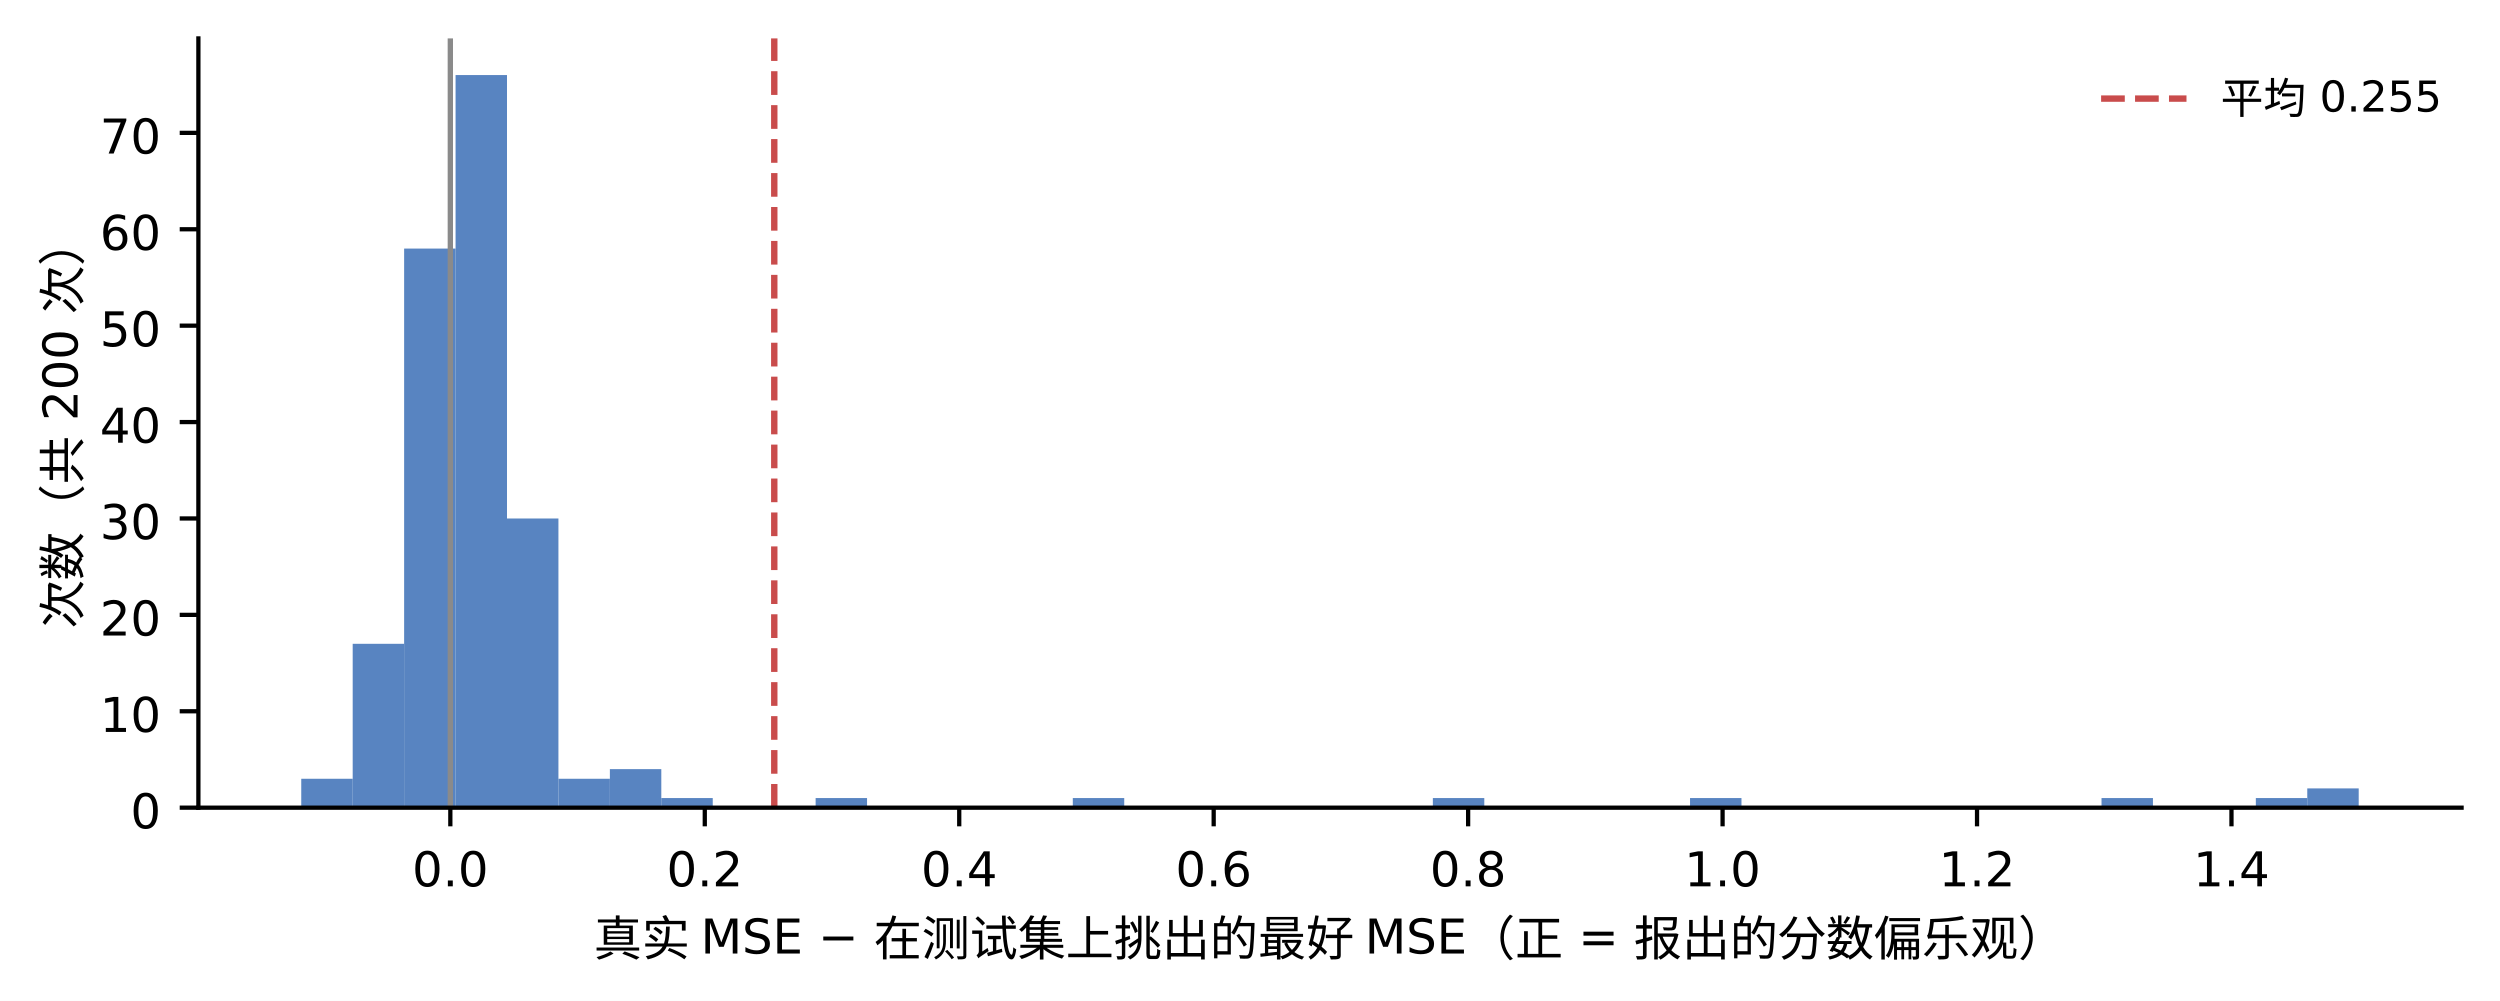
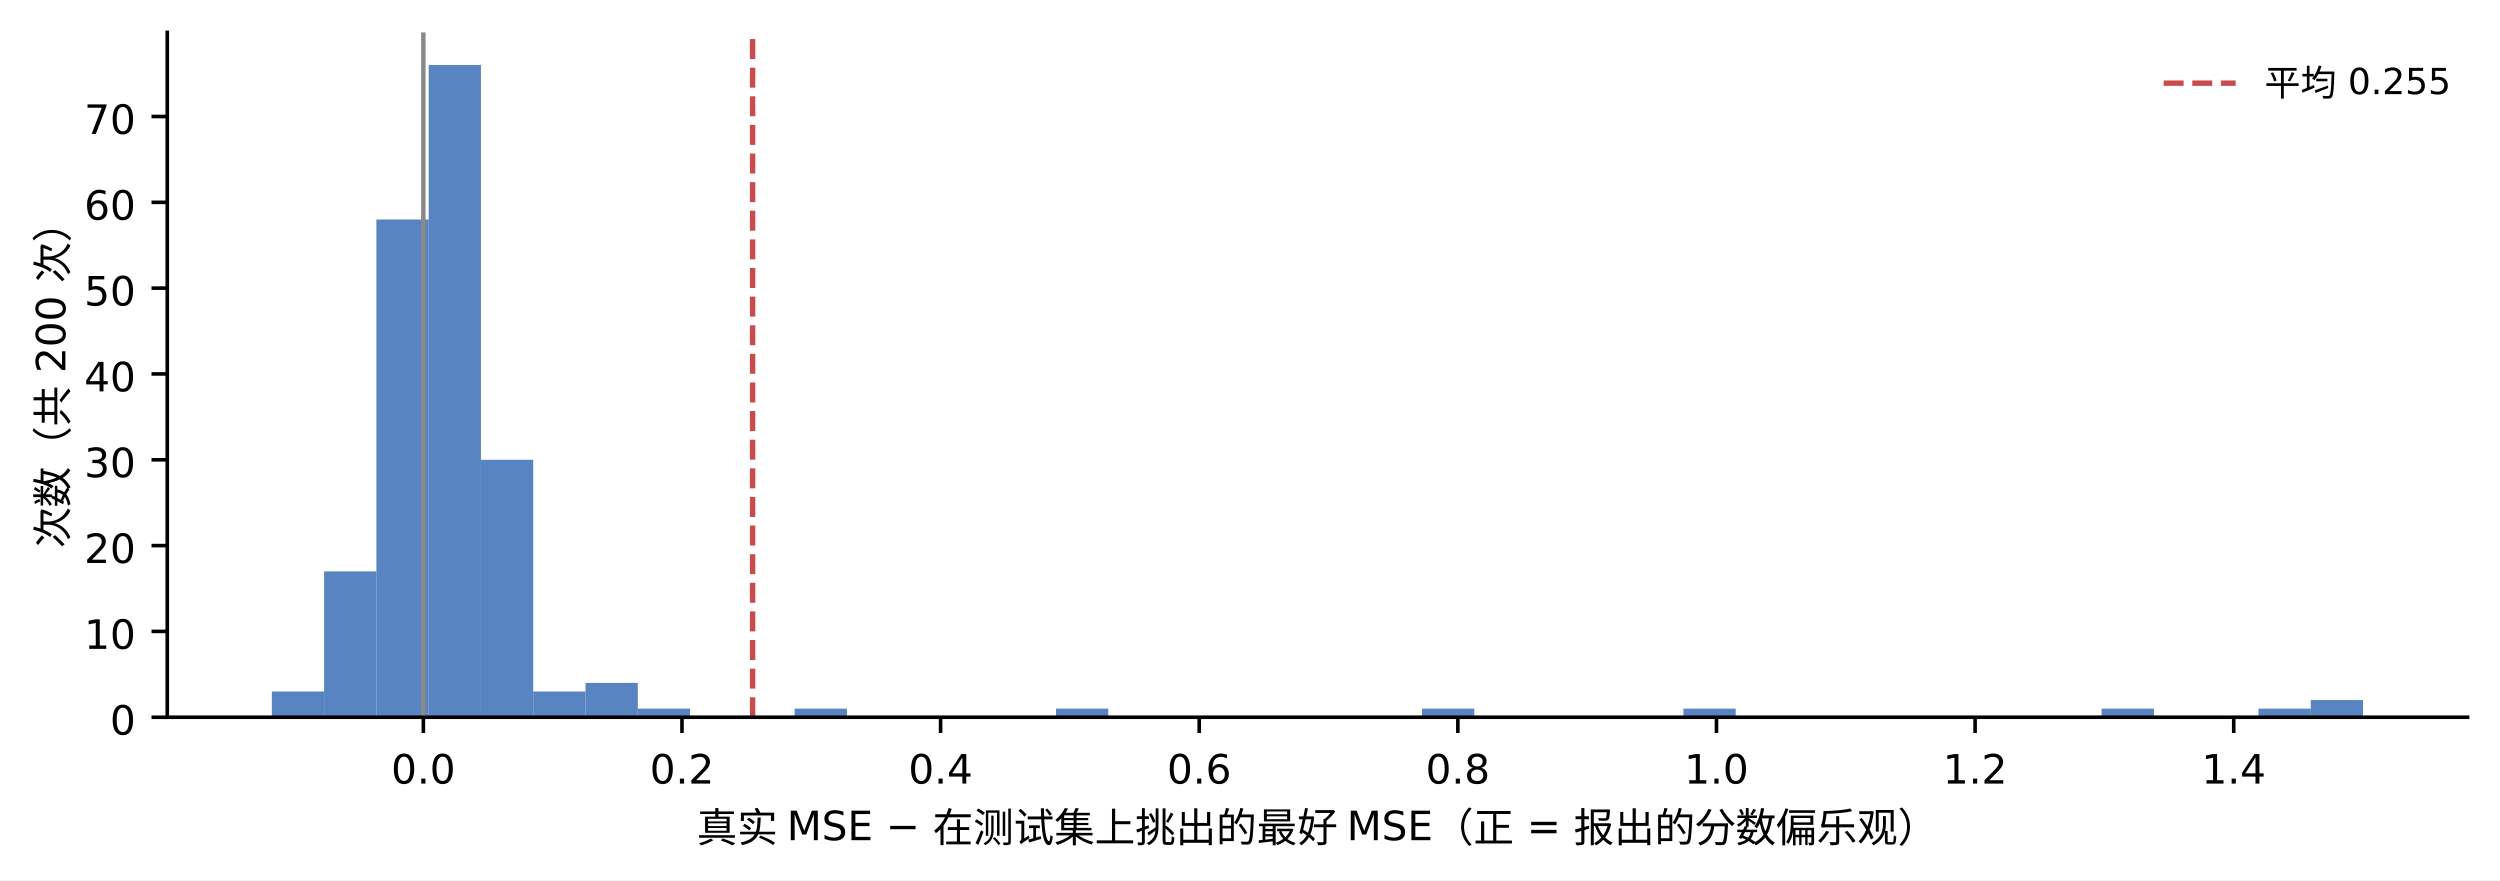
- <svg xmlns="http://www.w3.org/2000/svg" xmlns:xlink="http://www.w3.org/1999/xlink" width="468.453pt" height="187.544pt" viewBox="0 0 468.453 187.544" version="1.1">
+ <svg xmlns="http://www.w3.org/2000/svg" xmlns:xlink="http://www.w3.org/1999/xlink" width="555.6pt" height="195.6pt" viewBox="0 0 555.6 195.6" version="1.1">
  <defs>
    <style type="text/css">*{stroke-linejoin: round; stroke-linecap: butt}</style>
  </defs>
  <g id="figure_1">
    <g id="patch_1">
-       <path d="M -0 187.544  L 468.453 187.544  L 468.453 0  L -0 0  z " style="fill: #ffffff" />
+       <path d="M 0 195.6  L 555.6 195.6  L 555.6 0  L 0 0  z " style="fill: #ffffff" />
    </g>
    <g id="axes_1">
      <g id="patch_2">
-         <path d="M 37.173 151.344  L 461.253 151.344  L 461.253 7.2  L 37.173 7.2  z " style="fill: #ffffff" />
+         <path d="M 37.173 159.4  L 548.4 159.4  L 548.4 7.2  L 37.173 7.2  z " style="fill: #ffffff" />
      </g>
      <g id="patch_3">
-         <path d="M 56.449 151.344  L 66.088 151.344  L 66.088 145.925  L 56.449 145.925  z " clip-path="url(#p86302df654)" style="fill: #3b6fb6; opacity: 0.85" />
+         <path d="M 60.411 159.4  L 72.029 159.4  L 72.029 153.678  L 60.411 153.678  z " clip-path="url(#pd18c0dd1e6)" style="fill: #3b6fb6; opacity: 0.85" />
      </g>
      <g id="patch_4">
-         <path d="M 66.088 151.344  L 75.726 151.344  L 75.726 120.637  L 66.088 120.637  z " clip-path="url(#p86302df654)" style="fill: #3b6fb6; opacity: 0.85" />
+         <path d="M 72.029 159.4  L 83.648 159.4  L 83.648 126.976  L 72.029 126.976  z " clip-path="url(#pd18c0dd1e6)" style="fill: #3b6fb6; opacity: 0.85" />
      </g>
      <g id="patch_5">
-         <path d="M 75.726 151.344  L 85.364 151.344  L 85.364 46.578  L 75.726 46.578  z " clip-path="url(#p86302df654)" style="fill: #3b6fb6; opacity: 0.85" />
+         <path d="M 83.648 159.4  L 95.267 159.4  L 95.267 48.778  L 83.648 48.778  z " clip-path="url(#pd18c0dd1e6)" style="fill: #3b6fb6; opacity: 0.85" />
      </g>
      <g id="patch_6">
-         <path d="M 85.364 151.344  L 95.002 151.344  L 95.002 14.064  L 85.364 14.064  z " clip-path="url(#p86302df654)" style="fill: #3b6fb6; opacity: 0.85" />
+         <path d="M 95.267 159.4  L 106.886 159.4  L 106.886 14.448  L 95.267 14.448  z " clip-path="url(#pd18c0dd1e6)" style="fill: #3b6fb6; opacity: 0.85" />
      </g>
      <g id="patch_7">
-         <path d="M 95.002 151.344  L 104.64 151.344  L 104.64 97.155  L 95.002 97.155  z " clip-path="url(#p86302df654)" style="fill: #3b6fb6; opacity: 0.85" />
+         <path d="M 106.886 159.4  L 118.505 159.4  L 118.505 102.182  L 106.886 102.182  z " clip-path="url(#pd18c0dd1e6)" style="fill: #3b6fb6; opacity: 0.85" />
      </g>
      <g id="patch_8">
-         <path d="M 104.64 151.344  L 114.279 151.344  L 114.279 145.925  L 104.64 145.925  z " clip-path="url(#p86302df654)" style="fill: #3b6fb6; opacity: 0.85" />
+         <path d="M 118.505 159.4  L 130.123 159.4  L 130.123 153.678  L 118.505 153.678  z " clip-path="url(#pd18c0dd1e6)" style="fill: #3b6fb6; opacity: 0.85" />
      </g>
      <g id="patch_9">
-         <path d="M 114.279 151.344  L 123.917 151.344  L 123.917 144.119  L 114.279 144.119  z " clip-path="url(#p86302df654)" style="fill: #3b6fb6; opacity: 0.85" />
+         <path d="M 130.123 159.4  L 141.742 159.4  L 141.742 151.77  L 130.123 151.77  z " clip-path="url(#pd18c0dd1e6)" style="fill: #3b6fb6; opacity: 0.85" />
      </g>
      <g id="patch_10">
-         <path d="M 123.917 151.344  L 133.555 151.344  L 133.555 149.538  L 123.917 149.538  z " clip-path="url(#p86302df654)" style="fill: #3b6fb6; opacity: 0.85" />
+         <path d="M 141.742 159.4  L 153.361 159.4  L 153.361 157.492  L 141.742 157.492  z " clip-path="url(#pd18c0dd1e6)" style="fill: #3b6fb6; opacity: 0.85" />
      </g>
      <g id="patch_11">
-         <path d="M 133.555 151.344  L 143.193 151.344  L 143.193 151.344  L 133.555 151.344  z " clip-path="url(#p86302df654)" style="fill: #3b6fb6; opacity: 0.85" />
+         <path d="M 153.361 159.4  L 164.98 159.4  L 164.98 159.4  L 153.361 159.4  z " clip-path="url(#pd18c0dd1e6)" style="fill: #3b6fb6; opacity: 0.85" />
      </g>
      <g id="patch_12">
-         <path d="M 143.193 151.344  L 152.831 151.344  L 152.831 151.344  L 143.193 151.344  z " clip-path="url(#p86302df654)" style="fill: #3b6fb6; opacity: 0.85" />
+         <path d="M 164.98 159.4  L 176.599 159.4  L 176.599 159.4  L 164.98 159.4  z " clip-path="url(#pd18c0dd1e6)" style="fill: #3b6fb6; opacity: 0.85" />
      </g>
      <g id="patch_13">
-         <path d="M 152.831 151.344  L 162.469 151.344  L 162.469 149.538  L 152.831 149.538  z " clip-path="url(#p86302df654)" style="fill: #3b6fb6; opacity: 0.85" />
+         <path d="M 176.599 159.4  L 188.217 159.4  L 188.217 157.492  L 176.599 157.492  z " clip-path="url(#pd18c0dd1e6)" style="fill: #3b6fb6; opacity: 0.85" />
      </g>
      <g id="patch_14">
-         <path d="M 162.469 151.344  L 172.108 151.344  L 172.108 151.344  L 162.469 151.344  z " clip-path="url(#p86302df654)" style="fill: #3b6fb6; opacity: 0.85" />
+         <path d="M 188.217 159.4  L 199.836 159.4  L 199.836 159.4  L 188.217 159.4  z " clip-path="url(#pd18c0dd1e6)" style="fill: #3b6fb6; opacity: 0.85" />
      </g>
      <g id="patch_15">
-         <path d="M 172.108 151.344  L 181.746 151.344  L 181.746 151.344  L 172.108 151.344  z " clip-path="url(#p86302df654)" style="fill: #3b6fb6; opacity: 0.85" />
+         <path d="M 199.836 159.4  L 211.455 159.4  L 211.455 159.4  L 199.836 159.4  z " clip-path="url(#pd18c0dd1e6)" style="fill: #3b6fb6; opacity: 0.85" />
      </g>
      <g id="patch_16">
-         <path d="M 181.746 151.344  L 191.384 151.344  L 191.384 151.344  L 181.746 151.344  z " clip-path="url(#p86302df654)" style="fill: #3b6fb6; opacity: 0.85" />
+         <path d="M 211.455 159.4  L 223.074 159.4  L 223.074 159.4  L 211.455 159.4  z " clip-path="url(#pd18c0dd1e6)" style="fill: #3b6fb6; opacity: 0.85" />
      </g>
      <g id="patch_17">
-         <path d="M 191.384 151.344  L 201.022 151.344  L 201.022 151.344  L 191.384 151.344  z " clip-path="url(#p86302df654)" style="fill: #3b6fb6; opacity: 0.85" />
+         <path d="M 223.074 159.4  L 234.692 159.4  L 234.692 159.4  L 223.074 159.4  z " clip-path="url(#pd18c0dd1e6)" style="fill: #3b6fb6; opacity: 0.85" />
      </g>
      <g id="patch_18">
-         <path d="M 201.022 151.344  L 210.66 151.344  L 210.66 149.538  L 201.022 149.538  z " clip-path="url(#p86302df654)" style="fill: #3b6fb6; opacity: 0.85" />
+         <path d="M 234.692 159.4  L 246.311 159.4  L 246.311 157.492  L 234.692 157.492  z " clip-path="url(#pd18c0dd1e6)" style="fill: #3b6fb6; opacity: 0.85" />
      </g>
      <g id="patch_19">
-         <path d="M 210.66 151.344  L 220.299 151.344  L 220.299 151.344  L 210.66 151.344  z " clip-path="url(#p86302df654)" style="fill: #3b6fb6; opacity: 0.85" />
+         <path d="M 246.311 159.4  L 257.93 159.4  L 257.93 159.4  L 246.311 159.4  z " clip-path="url(#pd18c0dd1e6)" style="fill: #3b6fb6; opacity: 0.85" />
      </g>
      <g id="patch_20">
-         <path d="M 220.299 151.344  L 229.937 151.344  L 229.937 151.344  L 220.299 151.344  z " clip-path="url(#p86302df654)" style="fill: #3b6fb6; opacity: 0.85" />
+         <path d="M 257.93 159.4  L 269.549 159.4  L 269.549 159.4  L 257.93 159.4  z " clip-path="url(#pd18c0dd1e6)" style="fill: #3b6fb6; opacity: 0.85" />
      </g>
      <g id="patch_21">
-         <path d="M 229.937 151.344  L 239.575 151.344  L 239.575 151.344  L 229.937 151.344  z " clip-path="url(#p86302df654)" style="fill: #3b6fb6; opacity: 0.85" />
+         <path d="M 269.549 159.4  L 281.168 159.4  L 281.168 159.4  L 269.549 159.4  z " clip-path="url(#pd18c0dd1e6)" style="fill: #3b6fb6; opacity: 0.85" />
      </g>
      <g id="patch_22">
-         <path d="M 239.575 151.344  L 249.213 151.344  L 249.213 151.344  L 239.575 151.344  z " clip-path="url(#p86302df654)" style="fill: #3b6fb6; opacity: 0.85" />
+         <path d="M 281.168 159.4  L 292.786 159.4  L 292.786 159.4  L 281.168 159.4  z " clip-path="url(#pd18c0dd1e6)" style="fill: #3b6fb6; opacity: 0.85" />
      </g>
      <g id="patch_23">
-         <path d="M 249.213 151.344  L 258.851 151.344  L 258.851 151.344  L 249.213 151.344  z " clip-path="url(#p86302df654)" style="fill: #3b6fb6; opacity: 0.85" />
+         <path d="M 292.786 159.4  L 304.405 159.4  L 304.405 159.4  L 292.786 159.4  z " clip-path="url(#pd18c0dd1e6)" style="fill: #3b6fb6; opacity: 0.85" />
      </g>
      <g id="patch_24">
-         <path d="M 258.851 151.344  L 268.489 151.344  L 268.489 151.344  L 258.851 151.344  z " clip-path="url(#p86302df654)" style="fill: #3b6fb6; opacity: 0.85" />
+         <path d="M 304.405 159.4  L 316.024 159.4  L 316.024 159.4  L 304.405 159.4  z " clip-path="url(#pd18c0dd1e6)" style="fill: #3b6fb6; opacity: 0.85" />
      </g>
      <g id="patch_25">
-         <path d="M 268.489 151.344  L 278.128 151.344  L 278.128 149.538  L 268.489 149.538  z " clip-path="url(#p86302df654)" style="fill: #3b6fb6; opacity: 0.85" />
+         <path d="M 316.024 159.4  L 327.643 159.4  L 327.643 157.492  L 316.024 157.492  z " clip-path="url(#pd18c0dd1e6)" style="fill: #3b6fb6; opacity: 0.85" />
      </g>
      <g id="patch_26">
-         <path d="M 278.128 151.344  L 287.766 151.344  L 287.766 151.344  L 278.128 151.344  z " clip-path="url(#p86302df654)" style="fill: #3b6fb6; opacity: 0.85" />
+         <path d="M 327.643 159.4  L 339.261 159.4  L 339.261 159.4  L 327.643 159.4  z " clip-path="url(#pd18c0dd1e6)" style="fill: #3b6fb6; opacity: 0.85" />
      </g>
      <g id="patch_27">
-         <path d="M 287.766 151.344  L 297.404 151.344  L 297.404 151.344  L 287.766 151.344  z " clip-path="url(#p86302df654)" style="fill: #3b6fb6; opacity: 0.85" />
+         <path d="M 339.261 159.4  L 350.88 159.4  L 350.88 159.4  L 339.261 159.4  z " clip-path="url(#pd18c0dd1e6)" style="fill: #3b6fb6; opacity: 0.85" />
      </g>
      <g id="patch_28">
-         <path d="M 297.404 151.344  L 307.042 151.344  L 307.042 151.344  L 297.404 151.344  z " clip-path="url(#p86302df654)" style="fill: #3b6fb6; opacity: 0.85" />
+         <path d="M 350.88 159.4  L 362.499 159.4  L 362.499 159.4  L 350.88 159.4  z " clip-path="url(#pd18c0dd1e6)" style="fill: #3b6fb6; opacity: 0.85" />
      </g>
      <g id="patch_29">
-         <path d="M 307.042 151.344  L 316.68 151.344  L 316.68 151.344  L 307.042 151.344  z " clip-path="url(#p86302df654)" style="fill: #3b6fb6; opacity: 0.85" />
+         <path d="M 362.499 159.4  L 374.118 159.4  L 374.118 159.4  L 362.499 159.4  z " clip-path="url(#pd18c0dd1e6)" style="fill: #3b6fb6; opacity: 0.85" />
      </g>
      <g id="patch_30">
-         <path d="M 316.68 151.344  L 326.319 151.344  L 326.319 149.538  L 316.68 149.538  z " clip-path="url(#p86302df654)" style="fill: #3b6fb6; opacity: 0.85" />
+         <path d="M 374.118 159.4  L 385.737 159.4  L 385.737 157.492  L 374.118 157.492  z " clip-path="url(#pd18c0dd1e6)" style="fill: #3b6fb6; opacity: 0.85" />
      </g>
      <g id="patch_31">
-         <path d="M 326.319 151.344  L 335.957 151.344  L 335.957 151.344  L 326.319 151.344  z " clip-path="url(#p86302df654)" style="fill: #3b6fb6; opacity: 0.85" />
+         <path d="M 385.737 159.4  L 397.355 159.4  L 397.355 159.4  L 385.737 159.4  z " clip-path="url(#pd18c0dd1e6)" style="fill: #3b6fb6; opacity: 0.85" />
      </g>
      <g id="patch_32">
-         <path d="M 335.957 151.344  L 345.595 151.344  L 345.595 151.344  L 335.957 151.344  z " clip-path="url(#p86302df654)" style="fill: #3b6fb6; opacity: 0.85" />
+         <path d="M 397.355 159.4  L 408.974 159.4  L 408.974 159.4  L 397.355 159.4  z " clip-path="url(#pd18c0dd1e6)" style="fill: #3b6fb6; opacity: 0.85" />
      </g>
      <g id="patch_33">
-         <path d="M 345.595 151.344  L 355.233 151.344  L 355.233 151.344  L 345.595 151.344  z " clip-path="url(#p86302df654)" style="fill: #3b6fb6; opacity: 0.85" />
+         <path d="M 408.974 159.4  L 420.593 159.4  L 420.593 159.4  L 408.974 159.4  z " clip-path="url(#pd18c0dd1e6)" style="fill: #3b6fb6; opacity: 0.85" />
      </g>
      <g id="patch_34">
-         <path d="M 355.233 151.344  L 364.871 151.344  L 364.871 151.344  L 355.233 151.344  z " clip-path="url(#p86302df654)" style="fill: #3b6fb6; opacity: 0.85" />
+         <path d="M 420.593 159.4  L 432.212 159.4  L 432.212 159.4  L 420.593 159.4  z " clip-path="url(#pd18c0dd1e6)" style="fill: #3b6fb6; opacity: 0.85" />
      </g>
      <g id="patch_35">
-         <path d="M 364.871 151.344  L 374.509 151.344  L 374.509 151.344  L 364.871 151.344  z " clip-path="url(#p86302df654)" style="fill: #3b6fb6; opacity: 0.85" />
+         <path d="M 432.212 159.4  L 443.83 159.4  L 443.83 159.4  L 432.212 159.4  z " clip-path="url(#pd18c0dd1e6)" style="fill: #3b6fb6; opacity: 0.85" />
      </g>
      <g id="patch_36">
-         <path d="M 374.509 151.344  L 384.148 151.344  L 384.148 151.344  L 374.509 151.344  z " clip-path="url(#p86302df654)" style="fill: #3b6fb6; opacity: 0.85" />
+         <path d="M 443.83 159.4  L 455.449 159.4  L 455.449 159.4  L 443.83 159.4  z " clip-path="url(#pd18c0dd1e6)" style="fill: #3b6fb6; opacity: 0.85" />
      </g>
      <g id="patch_37">
-         <path d="M 384.148 151.344  L 393.786 151.344  L 393.786 151.344  L 384.148 151.344  z " clip-path="url(#p86302df654)" style="fill: #3b6fb6; opacity: 0.85" />
+         <path d="M 455.449 159.4  L 467.068 159.4  L 467.068 159.4  L 455.449 159.4  z " clip-path="url(#pd18c0dd1e6)" style="fill: #3b6fb6; opacity: 0.85" />
      </g>
      <g id="patch_38">
-         <path d="M 393.786 151.344  L 403.424 151.344  L 403.424 149.538  L 393.786 149.538  z " clip-path="url(#p86302df654)" style="fill: #3b6fb6; opacity: 0.85" />
+         <path d="M 467.068 159.4  L 478.687 159.4  L 478.687 157.492  L 467.068 157.492  z " clip-path="url(#pd18c0dd1e6)" style="fill: #3b6fb6; opacity: 0.85" />
      </g>
      <g id="patch_39">
-         <path d="M 403.424 151.344  L 413.062 151.344  L 413.062 151.344  L 403.424 151.344  z " clip-path="url(#p86302df654)" style="fill: #3b6fb6; opacity: 0.85" />
+         <path d="M 478.687 159.4  L 490.306 159.4  L 490.306 159.4  L 478.687 159.4  z " clip-path="url(#pd18c0dd1e6)" style="fill: #3b6fb6; opacity: 0.85" />
      </g>
      <g id="patch_40">
-         <path d="M 413.062 151.344  L 422.7 151.344  L 422.7 151.344  L 413.062 151.344  z " clip-path="url(#p86302df654)" style="fill: #3b6fb6; opacity: 0.85" />
+         <path d="M 490.306 159.4  L 501.924 159.4  L 501.924 159.4  L 490.306 159.4  z " clip-path="url(#pd18c0dd1e6)" style="fill: #3b6fb6; opacity: 0.85" />
      </g>
      <g id="patch_41">
-         <path d="M 422.7 151.344  L 432.339 151.344  L 432.339 149.538  L 422.7 149.538  z " clip-path="url(#p86302df654)" style="fill: #3b6fb6; opacity: 0.85" />
+         <path d="M 501.924 159.4  L 513.543 159.4  L 513.543 157.492  L 501.924 157.492  z " clip-path="url(#pd18c0dd1e6)" style="fill: #3b6fb6; opacity: 0.85" />
      </g>
      <g id="patch_42">
-         <path d="M 432.339 151.344  L 441.977 151.344  L 441.977 147.731  L 432.339 147.731  z " clip-path="url(#p86302df654)" style="fill: #3b6fb6; opacity: 0.85" />
+         <path d="M 513.543 159.4  L 525.162 159.4  L 525.162 155.585  L 513.543 155.585  z " clip-path="url(#pd18c0dd1e6)" style="fill: #3b6fb6; opacity: 0.85" />
      </g>
      <g id="matplotlib.axis_1">
        <g id="xtick_1">
          <g id="line2d_1">
            <defs>
-               <path id="m75d12b8617" d="M 0 0  L 0 3.5  " style="stroke: #000000; stroke-width: 0.8" />
+               <path id="mf511ae6987" d="M 0 0  L 0 3.5  " style="stroke: #000000; stroke-width: 0.8" />
            </defs>
            <g>
-               <use xlink:href="#m75d12b8617" x="84.384" y="151.344" style="stroke: #000000; stroke-width: 0.8" />
+               <use xlink:href="#mf511ae6987" x="94.085" y="159.4" style="stroke: #000000; stroke-width: 0.8" />
            </g>
          </g>
          <g id="text_1">
-             <text style="font-size: 9px; font-family: 'Heiti SC', 'Heiti TC', 'Arial Unicode MS', 'DejaVu Sans'; text-anchor: middle" x="84.384" y="166.084" transform="rotate(-0 84.38354 166.084)">0.0</text>
+             <text style="font-size: 9px; font-family: 'Heiti SC', 'Heiti TC', 'Arial Unicode MS', 'DejaVu Sans'; text-anchor: middle" x="94.085" y="174.14" transform="rotate(-0 94.08506 174.1395)">0.0</text>
          </g>
        </g>
        <g id="xtick_2">
          <g id="line2d_2">
            <g>
-               <use xlink:href="#m75d12b8617" x="132.063" y="151.344" style="stroke: #000000; stroke-width: 0.8" />
+               <use xlink:href="#mf511ae6987" x="151.562" y="159.4" style="stroke: #000000; stroke-width: 0.8" />
            </g>
          </g>
          <g id="text_2">
-             <text style="font-size: 9px; font-family: 'Heiti SC', 'Heiti TC', 'Arial Unicode MS', 'DejaVu Sans'; text-anchor: middle" x="132.063" y="166.084" transform="rotate(-0 132.0626 166.084)">0.2</text>
+             <text style="font-size: 9px; font-family: 'Heiti SC', 'Heiti TC', 'Arial Unicode MS', 'DejaVu Sans'; text-anchor: middle" x="151.562" y="174.14" transform="rotate(-0 151.562 174.1395)">0.2</text>
          </g>
        </g>
        <g id="xtick_3">
          <g id="line2d_3">
            <g>
-               <use xlink:href="#m75d12b8617" x="179.742" y="151.344" style="stroke: #000000; stroke-width: 0.8" />
+               <use xlink:href="#mf511ae6987" x="209.039" y="159.4" style="stroke: #000000; stroke-width: 0.8" />
            </g>
          </g>
          <g id="text_3">
-             <text style="font-size: 9px; font-family: 'Heiti SC', 'Heiti TC', 'Arial Unicode MS', 'DejaVu Sans'; text-anchor: middle" x="179.742" y="166.084" transform="rotate(-0 179.7417 166.084)">0.4</text>
+             <text style="font-size: 9px; font-family: 'Heiti SC', 'Heiti TC', 'Arial Unicode MS', 'DejaVu Sans'; text-anchor: middle" x="209.039" y="174.14" transform="rotate(-0 209.0389 174.1395)">0.4</text>
          </g>
        </g>
        <g id="xtick_4">
          <g id="line2d_4">
            <g>
-               <use xlink:href="#m75d12b8617" x="227.421" y="151.344" style="stroke: #000000; stroke-width: 0.8" />
+               <use xlink:href="#mf511ae6987" x="266.516" y="159.4" style="stroke: #000000; stroke-width: 0.8" />
            </g>
          </g>
          <g id="text_4">
-             <text style="font-size: 9px; font-family: 'Heiti SC', 'Heiti TC', 'Arial Unicode MS', 'DejaVu Sans'; text-anchor: middle" x="227.421" y="166.084" transform="rotate(-0 227.4208 166.084)">0.6</text>
+             <text style="font-size: 9px; font-family: 'Heiti SC', 'Heiti TC', 'Arial Unicode MS', 'DejaVu Sans'; text-anchor: middle" x="266.516" y="174.14" transform="rotate(-0 266.5158 174.1395)">0.6</text>
          </g>
        </g>
        <g id="xtick_5">
          <g id="line2d_5">
            <g>
-               <use xlink:href="#m75d12b8617" x="275.1" y="151.344" style="stroke: #000000; stroke-width: 0.8" />
+               <use xlink:href="#mf511ae6987" x="323.993" y="159.4" style="stroke: #000000; stroke-width: 0.8" />
            </g>
          </g>
          <g id="text_5">
-             <text style="font-size: 9px; font-family: 'Heiti SC', 'Heiti TC', 'Arial Unicode MS', 'DejaVu Sans'; text-anchor: middle" x="275.1" y="166.084" transform="rotate(-0 275.0999 166.084)">0.8</text>
+             <text style="font-size: 9px; font-family: 'Heiti SC', 'Heiti TC', 'Arial Unicode MS', 'DejaVu Sans'; text-anchor: middle" x="323.993" y="174.14" transform="rotate(-0 323.9927 174.1395)">0.8</text>
          </g>
        </g>
        <g id="xtick_6">
          <g id="line2d_6">
            <g>
-               <use xlink:href="#m75d12b8617" x="322.779" y="151.344" style="stroke: #000000; stroke-width: 0.8" />
+               <use xlink:href="#mf511ae6987" x="381.47" y="159.4" style="stroke: #000000; stroke-width: 0.8" />
            </g>
          </g>
          <g id="text_6">
-             <text style="font-size: 9px; font-family: 'Heiti SC', 'Heiti TC', 'Arial Unicode MS', 'DejaVu Sans'; text-anchor: middle" x="322.779" y="166.084" transform="rotate(-0 322.779 166.084)">1.0</text>
+             <text style="font-size: 9px; font-family: 'Heiti SC', 'Heiti TC', 'Arial Unicode MS', 'DejaVu Sans'; text-anchor: middle" x="381.47" y="174.14" transform="rotate(-0 381.4697 174.1395)">1.0</text>
          </g>
        </g>
        <g id="xtick_7">
          <g id="line2d_7">
            <g>
-               <use xlink:href="#m75d12b8617" x="370.458" y="151.344" style="stroke: #000000; stroke-width: 0.8" />
+               <use xlink:href="#mf511ae6987" x="438.947" y="159.4" style="stroke: #000000; stroke-width: 0.8" />
            </g>
          </g>
          <g id="text_7">
-             <text style="font-size: 9px; font-family: 'Heiti SC', 'Heiti TC', 'Arial Unicode MS', 'DejaVu Sans'; text-anchor: middle" x="370.458" y="166.084" transform="rotate(-0 370.4581 166.084)">1.2</text>
+             <text style="font-size: 9px; font-family: 'Heiti SC', 'Heiti TC', 'Arial Unicode MS', 'DejaVu Sans'; text-anchor: middle" x="438.947" y="174.14" transform="rotate(-0 438.9466 174.1395)">1.2</text>
          </g>
        </g>
        <g id="xtick_8">
          <g id="line2d_8">
            <g>
-               <use xlink:href="#m75d12b8617" x="418.137" y="151.344" style="stroke: #000000; stroke-width: 0.8" />
+               <use xlink:href="#mf511ae6987" x="496.423" y="159.4" style="stroke: #000000; stroke-width: 0.8" />
            </g>
          </g>
          <g id="text_8">
-             <text style="font-size: 9px; font-family: 'Heiti SC', 'Heiti TC', 'Arial Unicode MS', 'DejaVu Sans'; text-anchor: middle" x="418.137" y="166.084" transform="rotate(-0 418.1372 166.084)">1.4</text>
+             <text style="font-size: 9px; font-family: 'Heiti SC', 'Heiti TC', 'Arial Unicode MS', 'DejaVu Sans'; text-anchor: middle" x="496.423" y="174.14" transform="rotate(-0 496.4235 174.1395)">1.4</text>
          </g>
        </g>
        <g id="text_9">
-           <text style="font-size: 9px; font-family: 'Heiti SC', 'Heiti TC', 'Arial Unicode MS', 'DejaVu Sans'; text-anchor: middle" x="249.213" y="179.084" transform="rotate(-0 249.2131 179.084)">真实 MSE − 在测试集上挑出的最好 MSE（正 = 报出的分数偏乐观）</text>
+           <text style="font-size: 9px; font-family: 'Heiti SC', 'Heiti TC', 'Arial Unicode MS', 'DejaVu Sans'; text-anchor: middle" x="292.786" y="187.14" transform="rotate(-0 292.7863 187.1395)">真实 MSE − 在测试集上挑出的最好 MSE（正 = 报出的分数偏乐观）</text>
        </g>
      </g>
      <g id="matplotlib.axis_2">
        <g id="ytick_1">
          <g id="line2d_9">
            <defs>
-               <path id="mee95f86023" d="M 0 0  L -3.5 0  " style="stroke: #000000; stroke-width: 0.8" />
+               <path id="mb2bd0d2509" d="M 0 0  L -3.5 0  " style="stroke: #000000; stroke-width: 0.8" />
            </defs>
            <g>
-               <use xlink:href="#mee95f86023" x="37.173" y="151.344" style="stroke: #000000; stroke-width: 0.8" />
+               <use xlink:href="#mb2bd0d2509" x="37.173" y="159.4" style="stroke: #000000; stroke-width: 0.8" />
            </g>
          </g>
          <g id="text_10">
-             <text style="font-size: 9px; font-family: 'Heiti SC', 'Heiti TC', 'Arial Unicode MS', 'DejaVu Sans'; text-anchor: end" x="30.173" y="155.214" transform="rotate(-0 30.17312 155.214)">0</text>
+             <text style="font-size: 9px; font-family: 'Heiti SC', 'Heiti TC', 'Arial Unicode MS', 'DejaVu Sans'; text-anchor: end" x="30.173" y="163.27" transform="rotate(-0 30.17312 163.2695)">0</text>
          </g>
        </g>
        <g id="ytick_2">
          <g id="line2d_10">
            <g>
-               <use xlink:href="#mee95f86023" x="37.173" y="133.281" style="stroke: #000000; stroke-width: 0.8" />
+               <use xlink:href="#mb2bd0d2509" x="37.173" y="140.327" style="stroke: #000000; stroke-width: 0.8" />
            </g>
          </g>
          <g id="text_11">
-             <text style="font-size: 9px; font-family: 'Heiti SC', 'Heiti TC', 'Arial Unicode MS', 'DejaVu Sans'; text-anchor: end" x="30.173" y="137.151" transform="rotate(-0 30.17312 137.1508)">10</text>
+             <text style="font-size: 9px; font-family: 'Heiti SC', 'Heiti TC', 'Arial Unicode MS', 'DejaVu Sans'; text-anchor: end" x="30.173" y="144.197" transform="rotate(-0 30.17312 144.1969)">10</text>
          </g>
        </g>
        <g id="ytick_3">
          <g id="line2d_11">
            <g>
-               <use xlink:href="#mee95f86023" x="37.173" y="115.218" style="stroke: #000000; stroke-width: 0.8" />
+               <use xlink:href="#mb2bd0d2509" x="37.173" y="121.254" style="stroke: #000000; stroke-width: 0.8" />
            </g>
          </g>
          <g id="text_12">
-             <text style="font-size: 9px; font-family: 'Heiti SC', 'Heiti TC', 'Arial Unicode MS', 'DejaVu Sans'; text-anchor: end" x="30.173" y="119.088" transform="rotate(-0 30.17312 119.0877)">20</text>
+             <text style="font-size: 9px; font-family: 'Heiti SC', 'Heiti TC', 'Arial Unicode MS', 'DejaVu Sans'; text-anchor: end" x="30.173" y="125.124" transform="rotate(-0 30.17312 125.1243)">20</text>
          </g>
        </g>
        <g id="ytick_4">
          <g id="line2d_12">
            <g>
-               <use xlink:href="#mee95f86023" x="37.173" y="97.155" style="stroke: #000000; stroke-width: 0.8" />
+               <use xlink:href="#mb2bd0d2509" x="37.173" y="102.182" style="stroke: #000000; stroke-width: 0.8" />
            </g>
          </g>
          <g id="text_13">
-             <text style="font-size: 9px; font-family: 'Heiti SC', 'Heiti TC', 'Arial Unicode MS', 'DejaVu Sans'; text-anchor: end" x="30.173" y="101.025" transform="rotate(-0 30.17312 101.0245)">30</text>
+             <text style="font-size: 9px; font-family: 'Heiti SC', 'Heiti TC', 'Arial Unicode MS', 'DejaVu Sans'; text-anchor: end" x="30.173" y="106.052" transform="rotate(-0 30.17312 106.0517)">30</text>
          </g>
        </g>
        <g id="ytick_5">
          <g id="line2d_13">
            <g>
-               <use xlink:href="#mee95f86023" x="37.173" y="79.091" style="stroke: #000000; stroke-width: 0.8" />
+               <use xlink:href="#mb2bd0d2509" x="37.173" y="83.109" style="stroke: #000000; stroke-width: 0.8" />
            </g>
          </g>
          <g id="text_14">
-             <text style="font-size: 9px; font-family: 'Heiti SC', 'Heiti TC', 'Arial Unicode MS', 'DejaVu Sans'; text-anchor: end" x="30.173" y="82.961" transform="rotate(-0 30.17312 82.96137)">40</text>
+             <text style="font-size: 9px; font-family: 'Heiti SC', 'Heiti TC', 'Arial Unicode MS', 'DejaVu Sans'; text-anchor: end" x="30.173" y="86.979" transform="rotate(-0 30.17312 86.97903)">40</text>
          </g>
        </g>
        <g id="ytick_6">
          <g id="line2d_14">
            <g>
-               <use xlink:href="#mee95f86023" x="37.173" y="61.028" style="stroke: #000000; stroke-width: 0.8" />
+               <use xlink:href="#mb2bd0d2509" x="37.173" y="64.036" style="stroke: #000000; stroke-width: 0.8" />
            </g>
          </g>
          <g id="text_15">
-             <text style="font-size: 9px; font-family: 'Heiti SC', 'Heiti TC', 'Arial Unicode MS', 'DejaVu Sans'; text-anchor: end" x="30.173" y="64.898" transform="rotate(-0 30.17312 64.89821)">50</text>
+             <text style="font-size: 9px; font-family: 'Heiti SC', 'Heiti TC', 'Arial Unicode MS', 'DejaVu Sans'; text-anchor: end" x="30.173" y="67.906" transform="rotate(-0 30.17312 67.90641)">50</text>
          </g>
        </g>
        <g id="ytick_7">
          <g id="line2d_15">
            <g>
-               <use xlink:href="#mee95f86023" x="37.173" y="42.965" style="stroke: #000000; stroke-width: 0.8" />
+               <use xlink:href="#mb2bd0d2509" x="37.173" y="44.964" style="stroke: #000000; stroke-width: 0.8" />
            </g>
          </g>
          <g id="text_16">
-             <text style="font-size: 9px; font-family: 'Heiti SC', 'Heiti TC', 'Arial Unicode MS', 'DejaVu Sans'; text-anchor: end" x="30.173" y="46.835" transform="rotate(-0 30.17312 46.83505)">60</text>
+             <text style="font-size: 9px; font-family: 'Heiti SC', 'Heiti TC', 'Arial Unicode MS', 'DejaVu Sans'; text-anchor: end" x="30.173" y="48.834" transform="rotate(-0 30.17312 48.83379)">60</text>
          </g>
        </g>
        <g id="ytick_8">
          <g id="line2d_16">
            <g>
-               <use xlink:href="#mee95f86023" x="37.173" y="24.902" style="stroke: #000000; stroke-width: 0.8" />
+               <use xlink:href="#mb2bd0d2509" x="37.173" y="25.891" style="stroke: #000000; stroke-width: 0.8" />
            </g>
          </g>
          <g id="text_17">
-             <text style="font-size: 9px; font-family: 'Heiti SC', 'Heiti TC', 'Arial Unicode MS', 'DejaVu Sans'; text-anchor: end" x="30.173" y="28.772" transform="rotate(-0 30.17312 28.7719)">70</text>
+             <text style="font-size: 9px; font-family: 'Heiti SC', 'Heiti TC', 'Arial Unicode MS', 'DejaVu Sans'; text-anchor: end" x="30.173" y="29.761" transform="rotate(-0 30.17312 29.76117)">70</text>
          </g>
        </g>
        <g id="text_18">
-           <text style="font-size: 9px; font-family: 'Heiti SC', 'Heiti TC', 'Arial Unicode MS', 'DejaVu Sans'; text-anchor: middle" x="14.94" y="79.272" transform="rotate(-90 14.94 79.272)">次数（共 200 次）</text>
+           <text style="font-size: 9px; font-family: 'Heiti SC', 'Heiti TC', 'Arial Unicode MS', 'DejaVu Sans'; text-anchor: middle" x="14.94" y="83.3" transform="rotate(-90 14.94 83.29976)">次数（共 200 次）</text>
        </g>
      </g>
      <g id="line2d_17">
-         <path d="M 84.384 151.344  L 84.384 7.2  " clip-path="url(#p86302df654)" style="fill: none; stroke: #8a8a8a; stroke-linecap: square" />
+         <path d="M 94.085 159.4  L 94.085 7.2  " clip-path="url(#pd18c0dd1e6)" style="fill: none; stroke: #8a8a8a; stroke-linecap: square" />
      </g>
      <g id="line2d_18">
-         <path d="M 145.085 151.344  L 145.085 7.2  " clip-path="url(#p86302df654)" style="fill: none; stroke-dasharray: 4.44,1.92; stroke-dashoffset: 0; stroke: #c94c4c; stroke-width: 1.2" />
+         <path d="M 167.26 159.4  L 167.26 7.2  " clip-path="url(#pd18c0dd1e6)" style="fill: none; stroke-dasharray: 4.44,1.92; stroke-dashoffset: 0; stroke: #c94c4c; stroke-width: 1.2" />
      </g>
      <g id="patch_43">
-         <path d="M 37.173 151.344  L 37.173 7.2  " style="fill: none; stroke: #000000; stroke-width: 0.8; stroke-linejoin: miter; stroke-linecap: square" />
+         <path d="M 37.173 159.4  L 37.173 7.2  " style="fill: none; stroke: #000000; stroke-width: 0.8; stroke-linejoin: miter; stroke-linecap: square" />
      </g>
      <g id="patch_44">
-         <path d="M 37.173 151.344  L 461.253 151.344  " style="fill: none; stroke: #000000; stroke-width: 0.8; stroke-linejoin: miter; stroke-linecap: square" />
+         <path d="M 37.173 159.4  L 548.4 159.4  " style="fill: none; stroke: #000000; stroke-width: 0.8; stroke-linejoin: miter; stroke-linecap: square" />
      </g>
      <g id="legend_1">
        <g id="line2d_19">
-           <path d="M 393.707 18.48  L 401.707 18.48  L 409.707 18.48  " style="fill: none; stroke-dasharray: 4.44,1.92; stroke-dashoffset: 0; stroke: #c94c4c; stroke-width: 1.2" />
+           <path d="M 480.853 18.48  L 488.853 18.48  L 496.853 18.48  " style="fill: none; stroke-dasharray: 4.44,1.92; stroke-dashoffset: 0; stroke: #c94c4c; stroke-width: 1.2" />
        </g>
        <g id="text_19">
-           <text style="font-size: 8px; font-family: 'Heiti SC', 'Heiti TC', 'Arial Unicode MS', 'DejaVu Sans'; text-anchor: start" x="416.107" y="21.28" transform="rotate(-0 416.1069 21.28)">平均 0.255</text>
+           <text style="font-size: 8px; font-family: 'Heiti SC', 'Heiti TC', 'Arial Unicode MS', 'DejaVu Sans'; text-anchor: start" x="503.253" y="21.28" transform="rotate(-0 503.2533 21.28)">平均 0.255</text>
        </g>
      </g>
    </g>
  </g>
  <defs>
-     <clipPath id="p86302df654">
-       <rect x="37.173" y="7.2" width="424.08" height="144.144" />
+     <clipPath id="pd18c0dd1e6">
+       <rect x="37.173" y="7.2" width="511.226" height="152.2" />
    </clipPath>
  </defs>
</svg>
